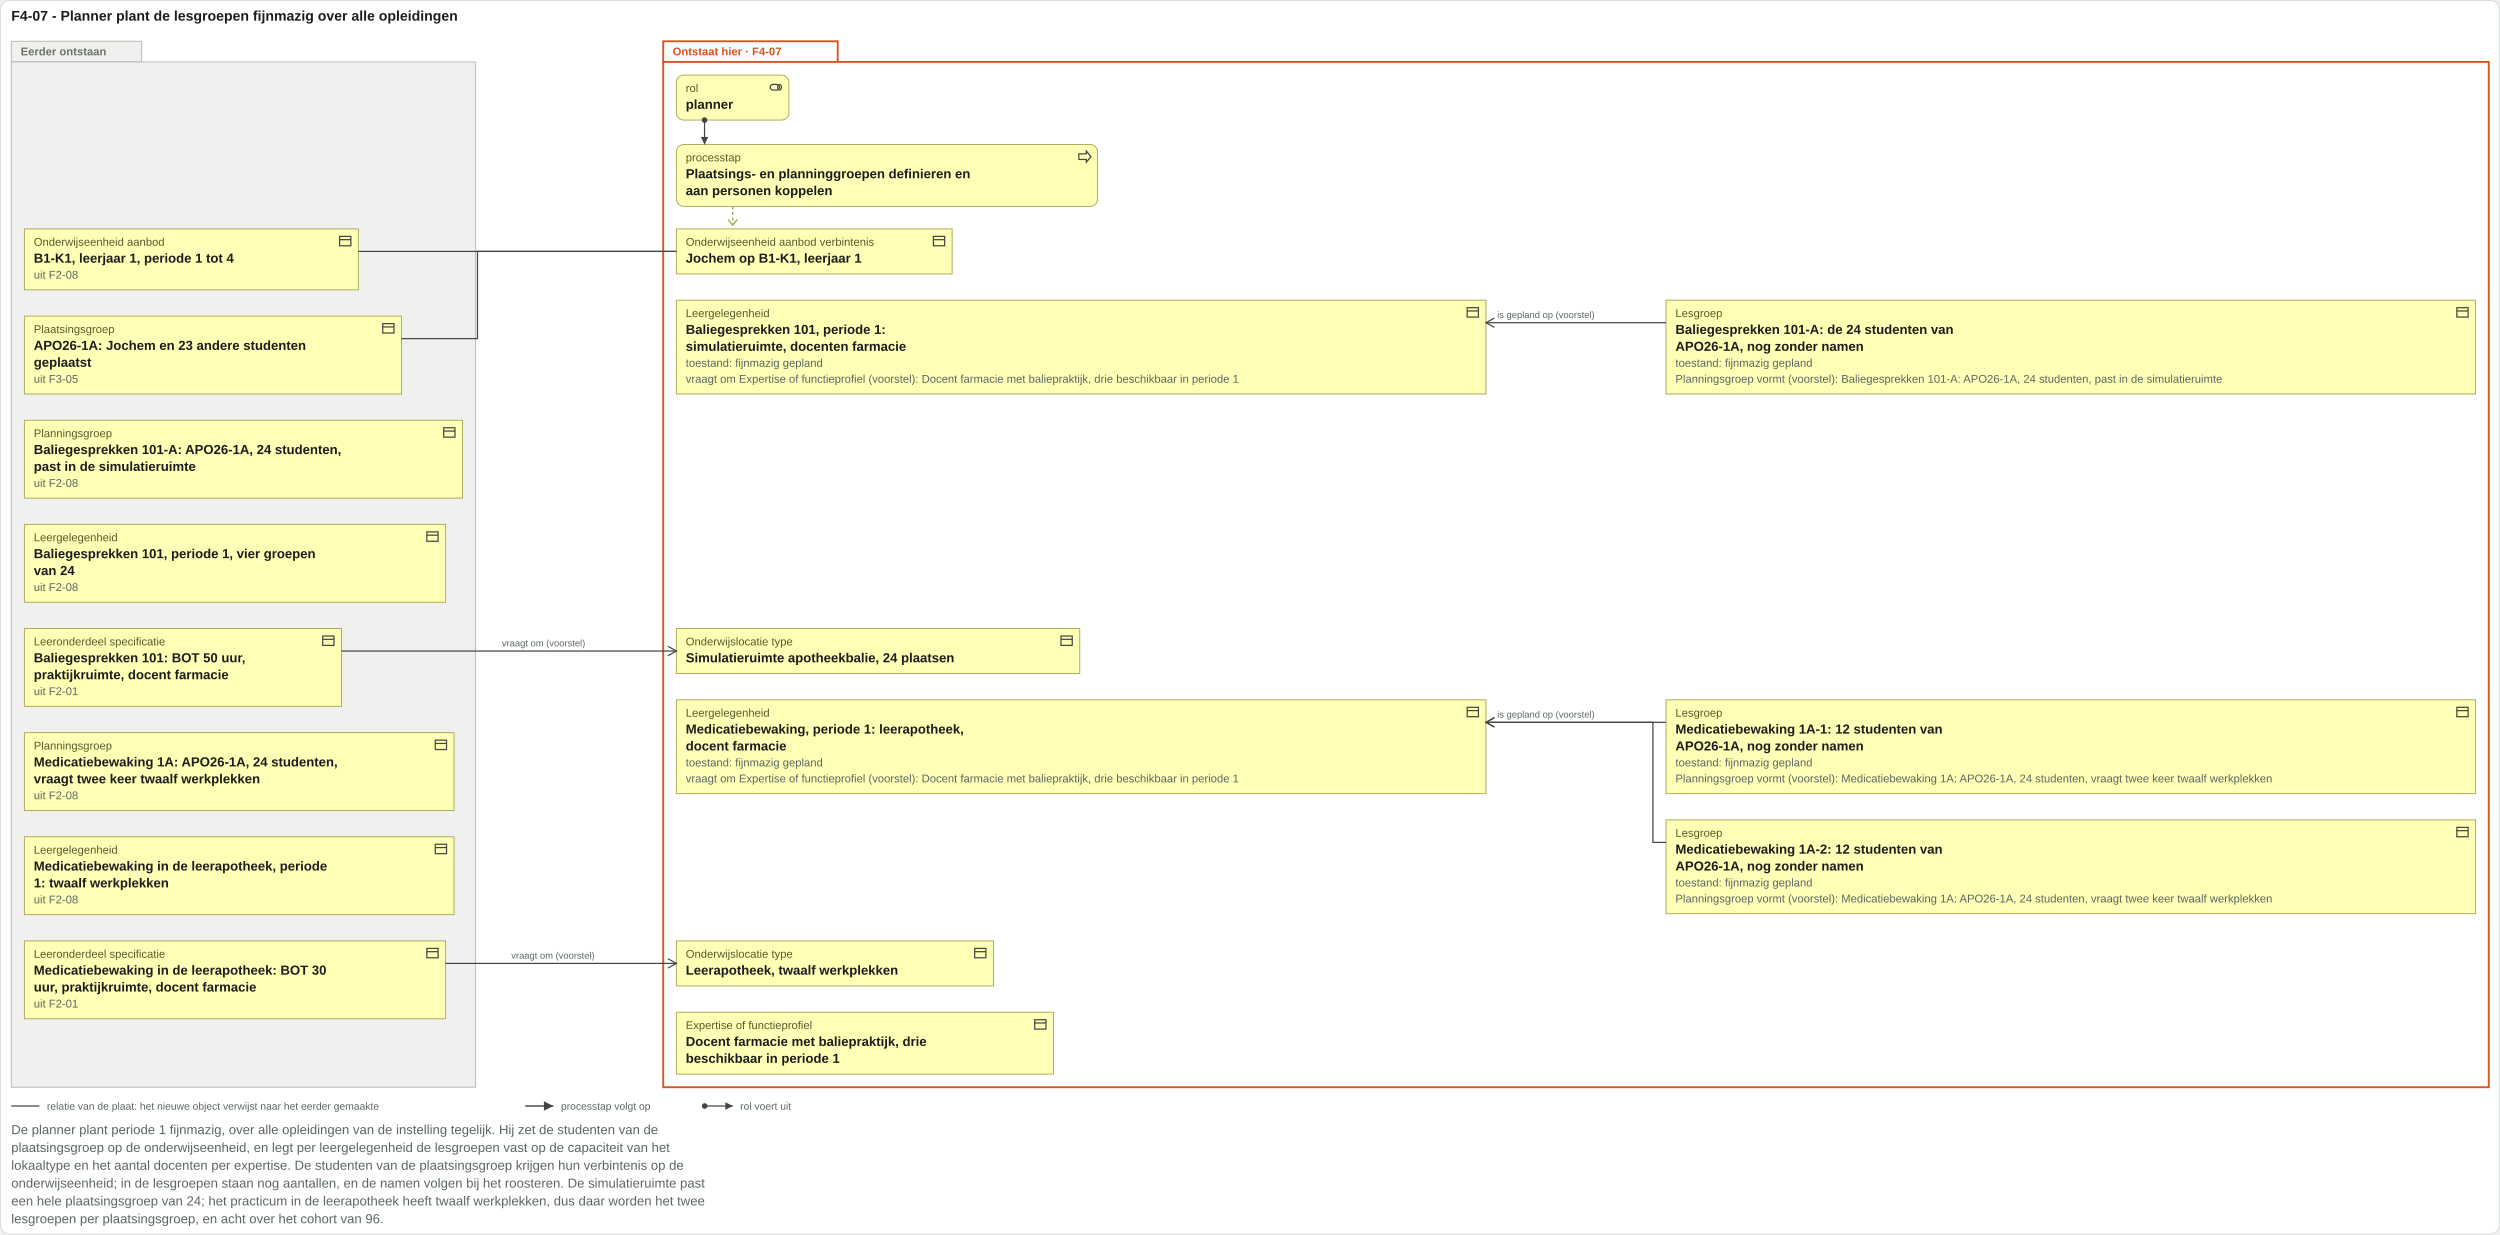
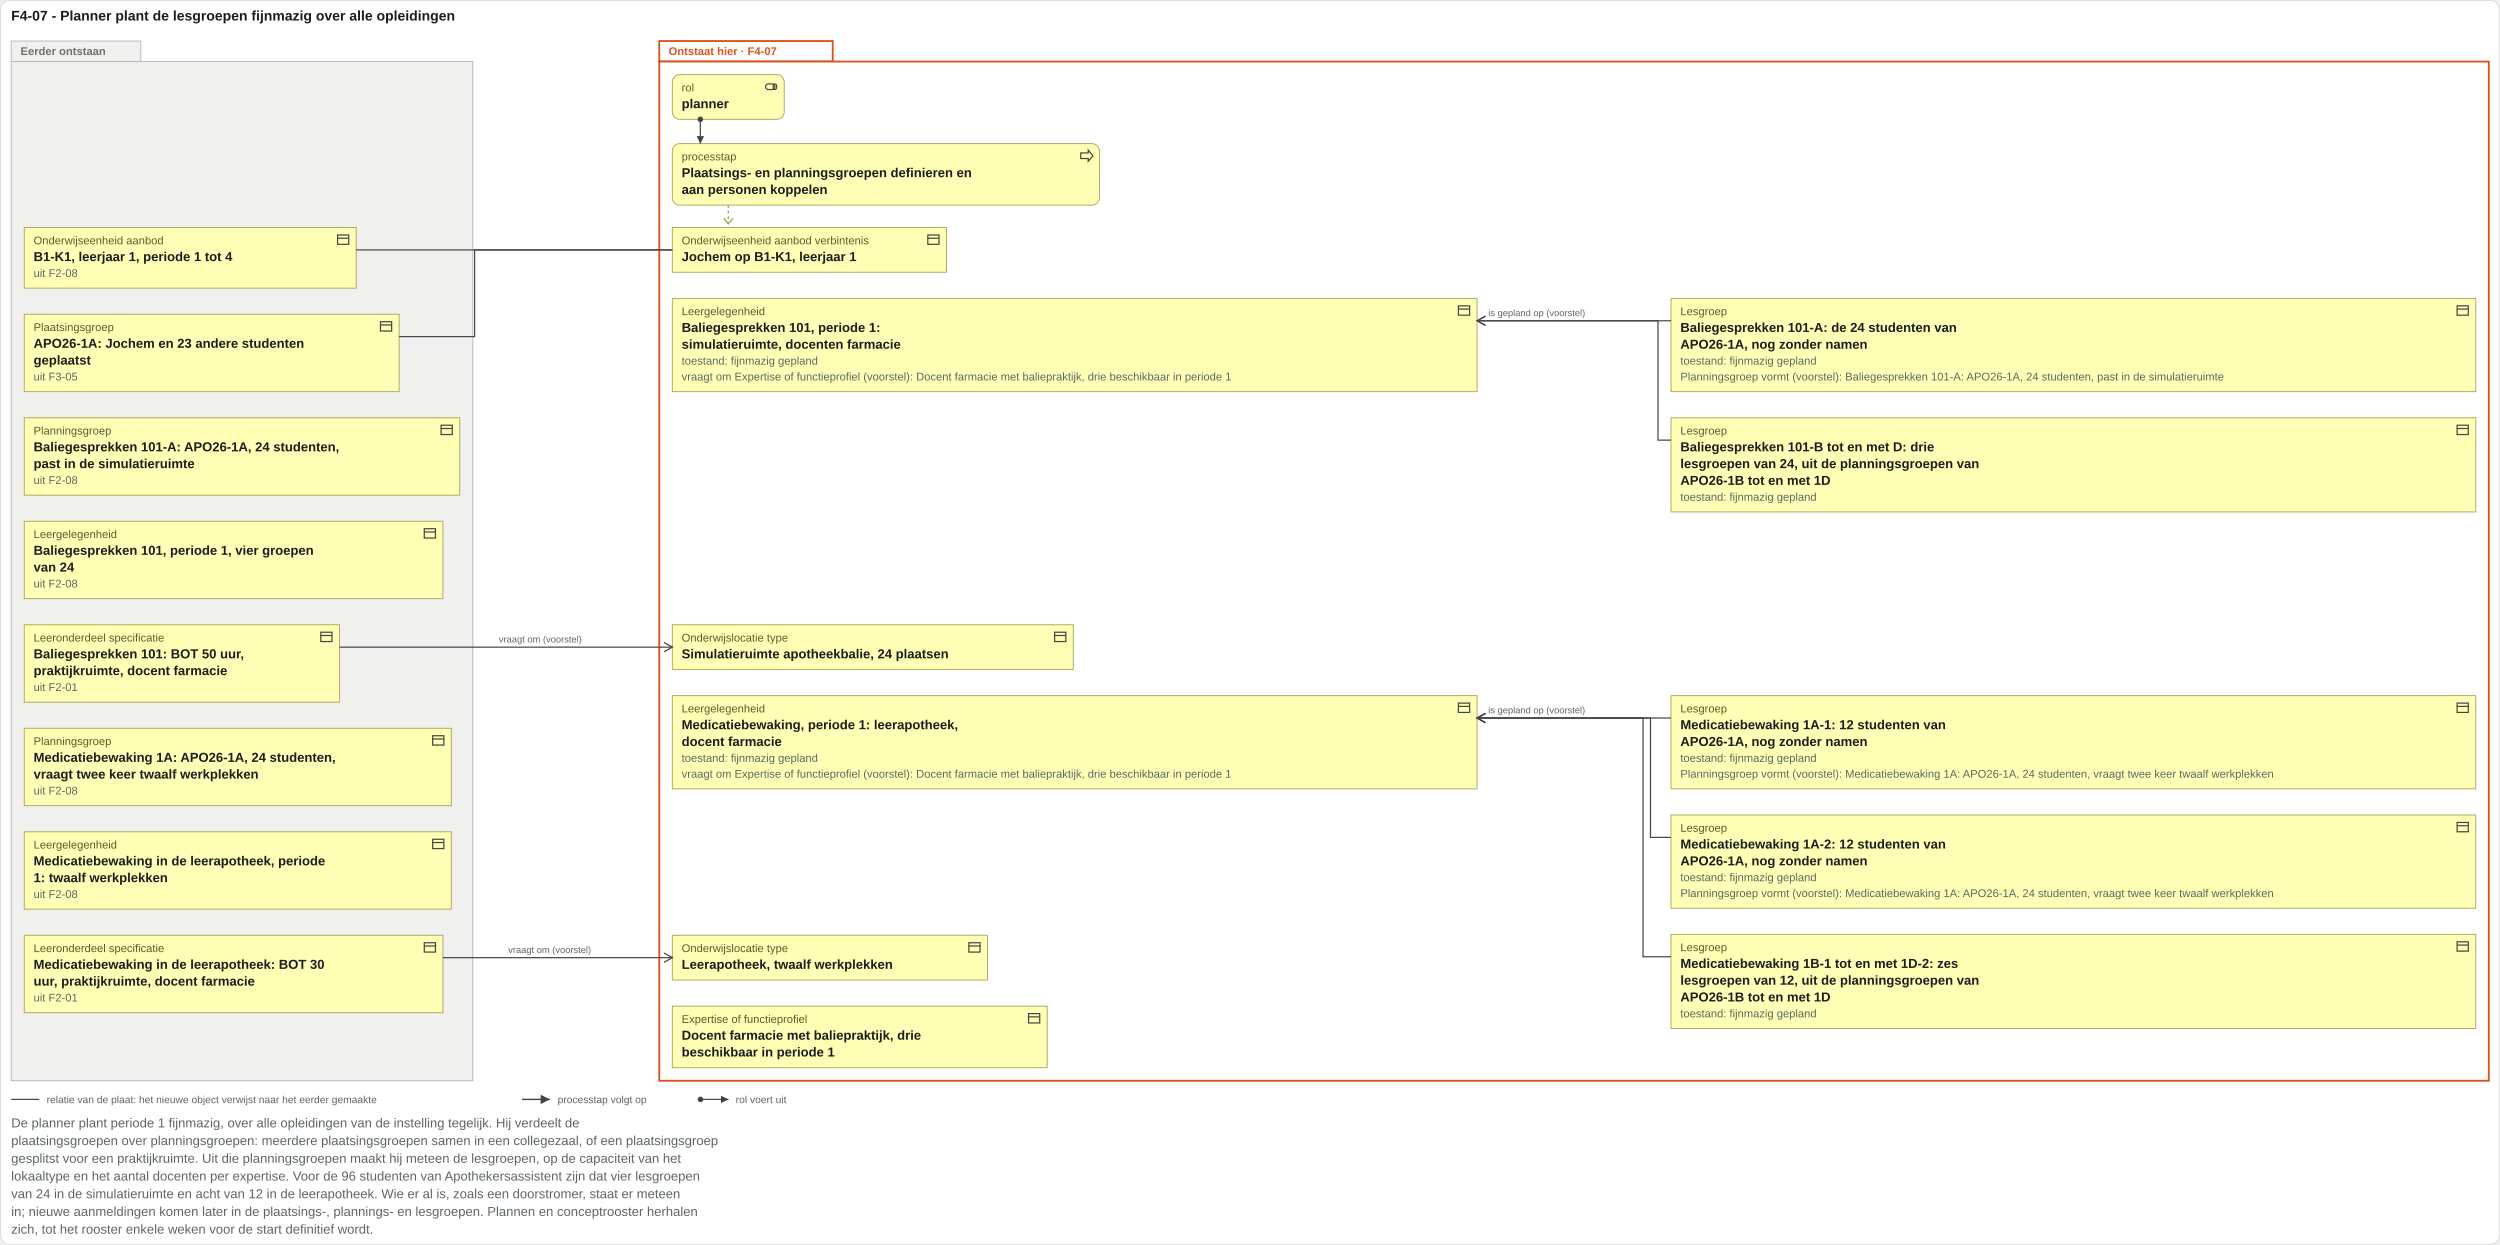
- <svg xmlns="http://www.w3.org/2000/svg" viewBox="0 0 2665 1316" width="2665" height="1316">
-   <rect x="0.5" y="0.5" width="2664" height="1315" rx="10" fill="#ffffff" stroke="#d8ddda" />
+ <svg xmlns="http://www.w3.org/2000/svg" viewBox="0 0 2681 1335" width="2681" height="1335">
+   <rect x="0.5" y="0.5" width="2680" height="1334" rx="10" fill="#ffffff" stroke="#d8ddda" />
  <text x="12" y="22" font-family="Arial, Helvetica, sans-serif" font-size="15" font-weight="bold" fill="#1c1c1c" text-anchor="start">F4-07 - Planner plant de lesgroepen fijnmazig over alle opleidingen</text>
  <rect x="12" y="44" width="139" height="22" fill="#f0f1ef" stroke="#b4b9b3" />
  <rect class="vlak-eerder" x="12" y="66" width="495" height="1093" fill="#f0f1ef" stroke="#b4b9b3" />
  <text x="22" y="59" font-family="Arial, Helvetica, sans-serif" font-size="12" font-weight="bold" fill="#6b726c" text-anchor="start">Eerder ontstaan</text>
  <rect x="707" y="44" width="186" height="22" fill="#ffffff" stroke="#d9531e" stroke-width="2" />
-   <rect class="vlak-hier" x="707" y="66" width="1946" height="1093" fill="#ffffff" stroke="#d9531e" stroke-width="2" />
+   <rect class="vlak-hier" x="707" y="66" width="1962" height="1093" fill="#ffffff" stroke="#d9531e" stroke-width="2" />
  <text x="717" y="59" font-family="Arial, Helvetica, sans-serif" font-size="12" font-weight="bold" fill="#d9531e" text-anchor="start">Ontstaat hier · F4-07</text>
  <rect x="721" y="80" width="120" height="48" rx="8" fill="#ffffb5" stroke="#a8a85a" />
  <g transform="translate(819,85)" fill="none" stroke="#444" stroke-width="1.3">
    <rect x="2" y="5" width="10" height="6" rx="3" />
    <ellipse cx="12" cy="8" rx="2" ry="3" />
  </g>
  <text x="731" y="98" font-family="Arial, Helvetica, sans-serif" font-size="12" fill="#5a5a2a" text-anchor="start">rol</text>
  <text x="731" y="116" font-family="Arial, Helvetica, sans-serif" font-size="14" font-weight="bold" fill="#1c1c1c" text-anchor="start">planner</text>
-   <rect x="721" y="154" width="449" height="66" rx="8" fill="#ffffb5" stroke="#a8a85a" />
-   <g transform="translate(1148,159)" fill="none" stroke="#444" stroke-width="1.3">
+   <rect x="721" y="154" width="458" height="66" rx="8" fill="#ffffb5" stroke="#a8a85a" />
+   <g transform="translate(1157,159)" fill="none" stroke="#444" stroke-width="1.3">
    <path d="M2 5h8V2l5 6-5 6v-3H2z" />
  </g>
  <text x="731" y="172" font-family="Arial, Helvetica, sans-serif" font-size="12" fill="#5a5a2a" text-anchor="start">processtap</text>
-   <text x="731" y="190" font-family="Arial, Helvetica, sans-serif" font-size="14" font-weight="bold" fill="#1c1c1c" text-anchor="start">Plaatsings- en planninggroepen definieren en</text>
+   <text x="731" y="190" font-family="Arial, Helvetica, sans-serif" font-size="14" font-weight="bold" fill="#1c1c1c" text-anchor="start">Plaatsings- en planningsgroepen definieren en</text>
  <text x="731" y="208" font-family="Arial, Helvetica, sans-serif" font-size="14" font-weight="bold" fill="#1c1c1c" text-anchor="start">aan personen koppelen</text>
  <path class="toewijzing" d="M751.04 128V154" stroke="#444" stroke-width="1.3" fill="none" />
  <circle cx="751.04" cy="128" r="3" fill="#444" />
  <path d="M751.04 154l-4 -8h8z" fill="#444" />
  <path d="M781.04 220 V240" stroke="#a8a85a" stroke-width="1.5" stroke-dasharray="3 3" />
  <path d="M776.04 234 l5 6 5 -6" fill="none" stroke="#a8a85a" stroke-width="1.5" />
  <rect x="26" y="244" width="356" height="65" rx="0" fill="#ffffb5" stroke="#a8a85a" />
  <g transform="translate(360,249)" fill="none" stroke="#444" stroke-width="1.3">
    <rect x="2" y="3" width="12" height="10" />
    <path d="M2 6.5h12" />
  </g>
  <text x="36" y="262" font-family="Arial, Helvetica, sans-serif" font-size="12" fill="#5a5a2a" text-anchor="start">Onderwijseenheid aanbod</text>
  <text x="36" y="280" font-family="Arial, Helvetica, sans-serif" font-size="14" font-weight="bold" fill="#1c1c1c" text-anchor="start">B1-K1, leerjaar 1, periode 1 tot 4</text>
  <text x="36" y="297" font-family="Arial, Helvetica, sans-serif" font-size="12" fill="#5b6663" text-anchor="start">uit F2-08</text>
  <rect x="26" y="337" width="402" height="83" rx="0" fill="#ffffb5" stroke="#a8a85a" />
  <g transform="translate(406,342)" fill="none" stroke="#444" stroke-width="1.3">
    <rect x="2" y="3" width="12" height="10" />
    <path d="M2 6.5h12" />
  </g>
  <text x="36" y="355" font-family="Arial, Helvetica, sans-serif" font-size="12" fill="#5a5a2a" text-anchor="start">Plaatsingsgroep</text>
  <text x="36" y="373" font-family="Arial, Helvetica, sans-serif" font-size="14" font-weight="bold" fill="#1c1c1c" text-anchor="start">APO26-1A: Jochem en 23 andere studenten</text>
  <text x="36" y="391" font-family="Arial, Helvetica, sans-serif" font-size="14" font-weight="bold" fill="#1c1c1c" text-anchor="start">geplaatst</text>
  <text x="36" y="408" font-family="Arial, Helvetica, sans-serif" font-size="12" fill="#5b6663" text-anchor="start">uit F3-05</text>
  <rect x="26" y="448" width="467" height="83" rx="0" fill="#ffffb5" stroke="#a8a85a" />
  <g transform="translate(471,453)" fill="none" stroke="#444" stroke-width="1.3">
    <rect x="2" y="3" width="12" height="10" />
    <path d="M2 6.5h12" />
  </g>
  <text x="36" y="466" font-family="Arial, Helvetica, sans-serif" font-size="12" fill="#5a5a2a" text-anchor="start">Planningsgroep</text>
  <text x="36" y="484" font-family="Arial, Helvetica, sans-serif" font-size="14" font-weight="bold" fill="#1c1c1c" text-anchor="start">Baliegesprekken 101-A: APO26-1A, 24 studenten,</text>
  <text x="36" y="502" font-family="Arial, Helvetica, sans-serif" font-size="14" font-weight="bold" fill="#1c1c1c" text-anchor="start">past in de simulatieruimte</text>
  <text x="36" y="519" font-family="Arial, Helvetica, sans-serif" font-size="12" fill="#5b6663" text-anchor="start">uit F2-08</text>
  <rect x="26" y="559" width="449" height="83" rx="0" fill="#ffffb5" stroke="#a8a85a" />
  <g transform="translate(453,564)" fill="none" stroke="#444" stroke-width="1.3">
    <rect x="2" y="3" width="12" height="10" />
    <path d="M2 6.5h12" />
  </g>
  <text x="36" y="577" font-family="Arial, Helvetica, sans-serif" font-size="12" fill="#5a5a2a" text-anchor="start">Leergelegenheid</text>
  <text x="36" y="595" font-family="Arial, Helvetica, sans-serif" font-size="14" font-weight="bold" fill="#1c1c1c" text-anchor="start">Baliegesprekken 101, periode 1, vier groepen</text>
  <text x="36" y="613" font-family="Arial, Helvetica, sans-serif" font-size="14" font-weight="bold" fill="#1c1c1c" text-anchor="start">van 24</text>
  <text x="36" y="630" font-family="Arial, Helvetica, sans-serif" font-size="12" fill="#5b6663" text-anchor="start">uit F2-08</text>
  <rect x="26" y="670" width="338" height="83" rx="0" fill="#ffffb5" stroke="#a8a85a" />
  <g transform="translate(342,675)" fill="none" stroke="#444" stroke-width="1.3">
    <rect x="2" y="3" width="12" height="10" />
    <path d="M2 6.5h12" />
  </g>
  <text x="36" y="688" font-family="Arial, Helvetica, sans-serif" font-size="12" fill="#5a5a2a" text-anchor="start">Leeronderdeel specificatie</text>
  <text x="36" y="706" font-family="Arial, Helvetica, sans-serif" font-size="14" font-weight="bold" fill="#1c1c1c" text-anchor="start">Baliegesprekken 101: BOT 50 uur,</text>
  <text x="36" y="724" font-family="Arial, Helvetica, sans-serif" font-size="14" font-weight="bold" fill="#1c1c1c" text-anchor="start">praktijkruimte, docent farmacie</text>
  <text x="36" y="741" font-family="Arial, Helvetica, sans-serif" font-size="12" fill="#5b6663" text-anchor="start">uit F2-01</text>
  <rect x="26" y="781" width="458" height="83" rx="0" fill="#ffffb5" stroke="#a8a85a" />
  <g transform="translate(462,786)" fill="none" stroke="#444" stroke-width="1.3">
    <rect x="2" y="3" width="12" height="10" />
    <path d="M2 6.5h12" />
  </g>
  <text x="36" y="799" font-family="Arial, Helvetica, sans-serif" font-size="12" fill="#5a5a2a" text-anchor="start">Planningsgroep</text>
  <text x="36" y="817" font-family="Arial, Helvetica, sans-serif" font-size="14" font-weight="bold" fill="#1c1c1c" text-anchor="start">Medicatiebewaking 1A: APO26-1A, 24 studenten,</text>
  <text x="36" y="835" font-family="Arial, Helvetica, sans-serif" font-size="14" font-weight="bold" fill="#1c1c1c" text-anchor="start">vraagt twee keer twaalf werkplekken</text>
  <text x="36" y="852" font-family="Arial, Helvetica, sans-serif" font-size="12" fill="#5b6663" text-anchor="start">uit F2-08</text>
  <rect x="26" y="892" width="458" height="83" rx="0" fill="#ffffb5" stroke="#a8a85a" />
  <g transform="translate(462,897)" fill="none" stroke="#444" stroke-width="1.3">
    <rect x="2" y="3" width="12" height="10" />
    <path d="M2 6.5h12" />
  </g>
  <text x="36" y="910" font-family="Arial, Helvetica, sans-serif" font-size="12" fill="#5a5a2a" text-anchor="start">Leergelegenheid</text>
  <text x="36" y="928" font-family="Arial, Helvetica, sans-serif" font-size="14" font-weight="bold" fill="#1c1c1c" text-anchor="start">Medicatiebewaking in de leerapotheek, periode</text>
  <text x="36" y="946" font-family="Arial, Helvetica, sans-serif" font-size="14" font-weight="bold" fill="#1c1c1c" text-anchor="start">1: twaalf werkplekken</text>
  <text x="36" y="963" font-family="Arial, Helvetica, sans-serif" font-size="12" fill="#5b6663" text-anchor="start">uit F2-08</text>
  <rect x="26" y="1003" width="449" height="83" rx="0" fill="#ffffb5" stroke="#a8a85a" />
  <g transform="translate(453,1008)" fill="none" stroke="#444" stroke-width="1.3">
    <rect x="2" y="3" width="12" height="10" />
    <path d="M2 6.5h12" />
  </g>
  <text x="36" y="1021" font-family="Arial, Helvetica, sans-serif" font-size="12" fill="#5a5a2a" text-anchor="start">Leeronderdeel specificatie</text>
  <text x="36" y="1039" font-family="Arial, Helvetica, sans-serif" font-size="14" font-weight="bold" fill="#1c1c1c" text-anchor="start">Medicatiebewaking in de leerapotheek: BOT 30</text>
  <text x="36" y="1057" font-family="Arial, Helvetica, sans-serif" font-size="14" font-weight="bold" fill="#1c1c1c" text-anchor="start">uur, praktijkruimte, docent farmacie</text>
  <text x="36" y="1074" font-family="Arial, Helvetica, sans-serif" font-size="12" fill="#5b6663" text-anchor="start">uit F2-01</text>
  <rect x="721" y="244" width="294" height="48" rx="0" fill="#ffffb5" stroke="#a8a85a" />
  <g transform="translate(993,249)" fill="none" stroke="#444" stroke-width="1.3">
    <rect x="2" y="3" width="12" height="10" />
    <path d="M2 6.5h12" />
  </g>
  <text x="731" y="262" font-family="Arial, Helvetica, sans-serif" font-size="12" fill="#5a5a2a" text-anchor="start">Onderwijseenheid aanbod verbintenis</text>
  <text x="731" y="280" font-family="Arial, Helvetica, sans-serif" font-size="14" font-weight="bold" fill="#1c1c1c" text-anchor="start">Jochem op B1-K1, leerjaar 1</text>
  <rect x="721" y="320" width="863" height="100" rx="0" fill="#ffffb5" stroke="#a8a85a" />
  <g transform="translate(1562,325)" fill="none" stroke="#444" stroke-width="1.3">
    <rect x="2" y="3" width="12" height="10" />
    <path d="M2 6.5h12" />
  </g>
  <text x="731" y="338" font-family="Arial, Helvetica, sans-serif" font-size="12" fill="#5a5a2a" text-anchor="start">Leergelegenheid</text>
  <text x="731" y="356" font-family="Arial, Helvetica, sans-serif" font-size="14" font-weight="bold" fill="#1c1c1c" text-anchor="start">Baliegesprekken 101, periode 1:</text>
  <text x="731" y="374" font-family="Arial, Helvetica, sans-serif" font-size="14" font-weight="bold" fill="#1c1c1c" text-anchor="start">simulatieruimte, docenten farmacie</text>
  <text x="731" y="391" font-family="Arial, Helvetica, sans-serif" font-size="12" fill="#5b6663" text-anchor="start">toestand: fijnmazig gepland</text>
  <text x="731" y="408" font-family="Arial, Helvetica, sans-serif" font-size="12" fill="#5b6663" text-anchor="start">vraagt om Expertise of functieprofiel (voorstel): Docent farmacie met baliepraktijk, drie beschikbaar in periode 1</text>
  <rect x="721" y="670" width="430" height="48" rx="0" fill="#ffffb5" stroke="#a8a85a" />
  <g transform="translate(1129,675)" fill="none" stroke="#444" stroke-width="1.3">
    <rect x="2" y="3" width="12" height="10" />
    <path d="M2 6.5h12" />
  </g>
  <text x="731" y="688" font-family="Arial, Helvetica, sans-serif" font-size="12" fill="#5a5a2a" text-anchor="start">Onderwijslocatie type</text>
  <text x="731" y="706" font-family="Arial, Helvetica, sans-serif" font-size="14" font-weight="bold" fill="#1c1c1c" text-anchor="start">Simulatieruimte apotheekbalie, 24 plaatsen</text>
  <rect x="721" y="746" width="863" height="100" rx="0" fill="#ffffb5" stroke="#a8a85a" />
  <g transform="translate(1562,751)" fill="none" stroke="#444" stroke-width="1.3">
    <rect x="2" y="3" width="12" height="10" />
    <path d="M2 6.5h12" />
  </g>
  <text x="731" y="764" font-family="Arial, Helvetica, sans-serif" font-size="12" fill="#5a5a2a" text-anchor="start">Leergelegenheid</text>
  <text x="731" y="782" font-family="Arial, Helvetica, sans-serif" font-size="14" font-weight="bold" fill="#1c1c1c" text-anchor="start">Medicatiebewaking, periode 1: leerapotheek,</text>
  <text x="731" y="800" font-family="Arial, Helvetica, sans-serif" font-size="14" font-weight="bold" fill="#1c1c1c" text-anchor="start">docent farmacie</text>
  <text x="731" y="817" font-family="Arial, Helvetica, sans-serif" font-size="12" fill="#5b6663" text-anchor="start">toestand: fijnmazig gepland</text>
  <text x="731" y="834" font-family="Arial, Helvetica, sans-serif" font-size="12" fill="#5b6663" text-anchor="start">vraagt om Expertise of functieprofiel (voorstel): Docent farmacie met baliepraktijk, drie beschikbaar in periode 1</text>
  <rect x="721" y="1003" width="338" height="48" rx="0" fill="#ffffb5" stroke="#a8a85a" />
  <g transform="translate(1037,1008)" fill="none" stroke="#444" stroke-width="1.3">
    <rect x="2" y="3" width="12" height="10" />
    <path d="M2 6.5h12" />
  </g>
  <text x="731" y="1021" font-family="Arial, Helvetica, sans-serif" font-size="12" fill="#5a5a2a" text-anchor="start">Onderwijslocatie type</text>
  <text x="731" y="1039" font-family="Arial, Helvetica, sans-serif" font-size="14" font-weight="bold" fill="#1c1c1c" text-anchor="start">Leerapotheek, twaalf werkplekken</text>
  <rect x="721" y="1079" width="402" height="66" rx="0" fill="#ffffb5" stroke="#a8a85a" />
  <g transform="translate(1101,1084)" fill="none" stroke="#444" stroke-width="1.3">
    <rect x="2" y="3" width="12" height="10" />
    <path d="M2 6.5h12" />
  </g>
  <text x="731" y="1097" font-family="Arial, Helvetica, sans-serif" font-size="12" fill="#5a5a2a" text-anchor="start">Expertise of functieprofiel</text>
  <text x="731" y="1115" font-family="Arial, Helvetica, sans-serif" font-size="14" font-weight="bold" fill="#1c1c1c" text-anchor="start">Docent farmacie met baliepraktijk, drie</text>
  <text x="731" y="1133" font-family="Arial, Helvetica, sans-serif" font-size="14" font-weight="bold" fill="#1c1c1c" text-anchor="start">beschikbaar in periode 1</text>
-   <rect x="1776" y="320" width="863" height="100" rx="0" fill="#ffffb5" stroke="#a8a85a" />
-   <g transform="translate(2617,325)" fill="none" stroke="#444" stroke-width="1.3">
-     <rect x="2" y="3" width="12" height="10" />
-     <path d="M2 6.5h12" />
-   </g>
-   <text x="1786" y="338" font-family="Arial, Helvetica, sans-serif" font-size="12" fill="#5a5a2a" text-anchor="start">Lesgroep</text>
-   <text x="1786" y="356" font-family="Arial, Helvetica, sans-serif" font-size="14" font-weight="bold" fill="#1c1c1c" text-anchor="start">Baliegesprekken 101-A: de 24 studenten van</text>
-   <text x="1786" y="374" font-family="Arial, Helvetica, sans-serif" font-size="14" font-weight="bold" fill="#1c1c1c" text-anchor="start">APO26-1A, nog zonder namen</text>
-   <text x="1786" y="391" font-family="Arial, Helvetica, sans-serif" font-size="12" fill="#5b6663" text-anchor="start">toestand: fijnmazig gepland</text>
-   <text x="1786" y="408" font-family="Arial, Helvetica, sans-serif" font-size="12" fill="#5b6663" text-anchor="start">Planningsgroep vormt (voorstel): Baliegesprekken 101-A: APO26-1A, 24 studenten, past in de simulatieruimte</text>
-   <rect x="1776" y="746" width="863" height="100" rx="0" fill="#ffffb5" stroke="#a8a85a" />
-   <g transform="translate(2617,751)" fill="none" stroke="#444" stroke-width="1.3">
-     <rect x="2" y="3" width="12" height="10" />
-     <path d="M2 6.5h12" />
-   </g>
-   <text x="1786" y="764" font-family="Arial, Helvetica, sans-serif" font-size="12" fill="#5a5a2a" text-anchor="start">Lesgroep</text>
-   <text x="1786" y="782" font-family="Arial, Helvetica, sans-serif" font-size="14" font-weight="bold" fill="#1c1c1c" text-anchor="start">Medicatiebewaking 1A-1: 12 studenten van</text>
-   <text x="1786" y="800" font-family="Arial, Helvetica, sans-serif" font-size="14" font-weight="bold" fill="#1c1c1c" text-anchor="start">APO26-1A, nog zonder namen</text>
-   <text x="1786" y="817" font-family="Arial, Helvetica, sans-serif" font-size="12" fill="#5b6663" text-anchor="start">toestand: fijnmazig gepland</text>
-   <text x="1786" y="834" font-family="Arial, Helvetica, sans-serif" font-size="12" fill="#5b6663" text-anchor="start">Planningsgroep vormt (voorstel): Medicatiebewaking 1A: APO26-1A, 24 studenten, vraagt twee keer twaalf werkplekken</text>
-   <rect x="1776" y="874" width="863" height="100" rx="0" fill="#ffffb5" stroke="#a8a85a" />
-   <g transform="translate(2617,879)" fill="none" stroke="#444" stroke-width="1.3">
-     <rect x="2" y="3" width="12" height="10" />
-     <path d="M2 6.5h12" />
-   </g>
-   <text x="1786" y="892" font-family="Arial, Helvetica, sans-serif" font-size="12" fill="#5a5a2a" text-anchor="start">Lesgroep</text>
-   <text x="1786" y="910" font-family="Arial, Helvetica, sans-serif" font-size="14" font-weight="bold" fill="#1c1c1c" text-anchor="start">Medicatiebewaking 1A-2: 12 studenten van</text>
-   <text x="1786" y="928" font-family="Arial, Helvetica, sans-serif" font-size="14" font-weight="bold" fill="#1c1c1c" text-anchor="start">APO26-1A, nog zonder namen</text>
-   <text x="1786" y="945" font-family="Arial, Helvetica, sans-serif" font-size="12" fill="#5b6663" text-anchor="start">toestand: fijnmazig gepland</text>
-   <text x="1786" y="962" font-family="Arial, Helvetica, sans-serif" font-size="12" fill="#5b6663" text-anchor="start">Planningsgroep vormt (voorstel): Medicatiebewaking 1A: APO26-1A, 24 studenten, vraagt twee keer twaalf werkplekken</text>
-   <path class="naastlijn" d="M1584 344H1776" stroke="#444" stroke-width="1.3" fill="none" />
+   <rect x="1792" y="320" width="863" height="100" rx="0" fill="#ffffb5" stroke="#a8a85a" />
+   <g transform="translate(2633,325)" fill="none" stroke="#444" stroke-width="1.3">
+     <rect x="2" y="3" width="12" height="10" />
+     <path d="M2 6.5h12" />
+   </g>
+   <text x="1802" y="338" font-family="Arial, Helvetica, sans-serif" font-size="12" fill="#5a5a2a" text-anchor="start">Lesgroep</text>
+   <text x="1802" y="356" font-family="Arial, Helvetica, sans-serif" font-size="14" font-weight="bold" fill="#1c1c1c" text-anchor="start">Baliegesprekken 101-A: de 24 studenten van</text>
+   <text x="1802" y="374" font-family="Arial, Helvetica, sans-serif" font-size="14" font-weight="bold" fill="#1c1c1c" text-anchor="start">APO26-1A, nog zonder namen</text>
+   <text x="1802" y="391" font-family="Arial, Helvetica, sans-serif" font-size="12" fill="#5b6663" text-anchor="start">toestand: fijnmazig gepland</text>
+   <text x="1802" y="408" font-family="Arial, Helvetica, sans-serif" font-size="12" fill="#5b6663" text-anchor="start">Planningsgroep vormt (voorstel): Baliegesprekken 101-A: APO26-1A, 24 studenten, past in de simulatieruimte</text>
+   <rect x="1792" y="448" width="863" height="101" rx="0" fill="#ffffb5" stroke="#a8a85a" />
+   <g transform="translate(2633,453)" fill="none" stroke="#444" stroke-width="1.3">
+     <rect x="2" y="3" width="12" height="10" />
+     <path d="M2 6.5h12" />
+   </g>
+   <text x="1802" y="466" font-family="Arial, Helvetica, sans-serif" font-size="12" fill="#5a5a2a" text-anchor="start">Lesgroep</text>
+   <text x="1802" y="484" font-family="Arial, Helvetica, sans-serif" font-size="14" font-weight="bold" fill="#1c1c1c" text-anchor="start">Baliegesprekken 101-B tot en met D: drie</text>
+   <text x="1802" y="502" font-family="Arial, Helvetica, sans-serif" font-size="14" font-weight="bold" fill="#1c1c1c" text-anchor="start">lesgroepen van 24, uit de planningsgroepen van</text>
+   <text x="1802" y="520" font-family="Arial, Helvetica, sans-serif" font-size="14" font-weight="bold" fill="#1c1c1c" text-anchor="start">APO26-1B tot en met 1D</text>
+   <text x="1802" y="537" font-family="Arial, Helvetica, sans-serif" font-size="12" fill="#5b6663" text-anchor="start">toestand: fijnmazig gepland</text>
+   <rect x="1792" y="746" width="863" height="100" rx="0" fill="#ffffb5" stroke="#a8a85a" />
+   <g transform="translate(2633,751)" fill="none" stroke="#444" stroke-width="1.3">
+     <rect x="2" y="3" width="12" height="10" />
+     <path d="M2 6.5h12" />
+   </g>
+   <text x="1802" y="764" font-family="Arial, Helvetica, sans-serif" font-size="12" fill="#5a5a2a" text-anchor="start">Lesgroep</text>
+   <text x="1802" y="782" font-family="Arial, Helvetica, sans-serif" font-size="14" font-weight="bold" fill="#1c1c1c" text-anchor="start">Medicatiebewaking 1A-1: 12 studenten van</text>
+   <text x="1802" y="800" font-family="Arial, Helvetica, sans-serif" font-size="14" font-weight="bold" fill="#1c1c1c" text-anchor="start">APO26-1A, nog zonder namen</text>
+   <text x="1802" y="817" font-family="Arial, Helvetica, sans-serif" font-size="12" fill="#5b6663" text-anchor="start">toestand: fijnmazig gepland</text>
+   <text x="1802" y="834" font-family="Arial, Helvetica, sans-serif" font-size="12" fill="#5b6663" text-anchor="start">Planningsgroep vormt (voorstel): Medicatiebewaking 1A: APO26-1A, 24 studenten, vraagt twee keer twaalf werkplekken</text>
+   <rect x="1792" y="874" width="863" height="100" rx="0" fill="#ffffb5" stroke="#a8a85a" />
+   <g transform="translate(2633,879)" fill="none" stroke="#444" stroke-width="1.3">
+     <rect x="2" y="3" width="12" height="10" />
+     <path d="M2 6.5h12" />
+   </g>
+   <text x="1802" y="892" font-family="Arial, Helvetica, sans-serif" font-size="12" fill="#5a5a2a" text-anchor="start">Lesgroep</text>
+   <text x="1802" y="910" font-family="Arial, Helvetica, sans-serif" font-size="14" font-weight="bold" fill="#1c1c1c" text-anchor="start">Medicatiebewaking 1A-2: 12 studenten van</text>
+   <text x="1802" y="928" font-family="Arial, Helvetica, sans-serif" font-size="14" font-weight="bold" fill="#1c1c1c" text-anchor="start">APO26-1A, nog zonder namen</text>
+   <text x="1802" y="945" font-family="Arial, Helvetica, sans-serif" font-size="12" fill="#5b6663" text-anchor="start">toestand: fijnmazig gepland</text>
+   <text x="1802" y="962" font-family="Arial, Helvetica, sans-serif" font-size="12" fill="#5b6663" text-anchor="start">Planningsgroep vormt (voorstel): Medicatiebewaking 1A: APO26-1A, 24 studenten, vraagt twee keer twaalf werkplekken</text>
+   <rect x="1792" y="1002" width="863" height="101" rx="0" fill="#ffffb5" stroke="#a8a85a" />
+   <g transform="translate(2633,1007)" fill="none" stroke="#444" stroke-width="1.3">
+     <rect x="2" y="3" width="12" height="10" />
+     <path d="M2 6.5h12" />
+   </g>
+   <text x="1802" y="1020" font-family="Arial, Helvetica, sans-serif" font-size="12" fill="#5a5a2a" text-anchor="start">Lesgroep</text>
+   <text x="1802" y="1038" font-family="Arial, Helvetica, sans-serif" font-size="14" font-weight="bold" fill="#1c1c1c" text-anchor="start">Medicatiebewaking 1B-1 tot en met 1D-2: zes</text>
+   <text x="1802" y="1056" font-family="Arial, Helvetica, sans-serif" font-size="14" font-weight="bold" fill="#1c1c1c" text-anchor="start">lesgroepen van 12, uit de planningsgroepen van</text>
+   <text x="1802" y="1074" font-family="Arial, Helvetica, sans-serif" font-size="14" font-weight="bold" fill="#1c1c1c" text-anchor="start">APO26-1B tot en met 1D</text>
+   <text x="1802" y="1091" font-family="Arial, Helvetica, sans-serif" font-size="12" fill="#5b6663" text-anchor="start">toestand: fijnmazig gepland</text>
+   <path class="naastlijn" d="M1584 344H1792" stroke="#444" stroke-width="1.3" fill="none" />
  <path d="M1593 339L1584 344L1593 349" fill="none" stroke="#444" stroke-width="1.3" />
  <text x="1596" y="339" font-family="Arial, Helvetica, sans-serif" font-size="10" fill="#5b6663" text-anchor="start">is gepland op (voorstel)</text>
-   <path class="naastlijn" d="M1584 770H1776" stroke="#444" stroke-width="1.3" fill="none" />
+   <path class="naastlijn" d="M1584 344H1778V472H1792" stroke="#444" stroke-width="1.3" fill="none" />
+   <path d="M1593 339L1584 344L1593 349" fill="none" stroke="#444" stroke-width="1.3" />
+   <path class="naastlijn" d="M1584 770H1792" stroke="#444" stroke-width="1.3" fill="none" />
  <path d="M1593 765L1584 770L1593 775" fill="none" stroke="#444" stroke-width="1.3" />
  <text x="1596" y="765" font-family="Arial, Helvetica, sans-serif" font-size="10" fill="#5b6663" text-anchor="start">is gepland op (voorstel)</text>
-   <path class="naastlijn" d="M1584 770H1762V898H1776" stroke="#444" stroke-width="1.3" fill="none" />
+   <path class="naastlijn" d="M1584 770H1770V898H1792" stroke="#444" stroke-width="1.3" fill="none" />
+   <path d="M1593 765L1584 770L1593 775" fill="none" stroke="#444" stroke-width="1.3" />
+   <path class="naastlijn" d="M1584 770H1762V1026H1792" stroke="#444" stroke-width="1.3" fill="none" />
  <path d="M1593 765L1584 770L1593 775" fill="none" stroke="#444" stroke-width="1.3" />
  <path class="herkomstlijn" d="M428 361H509V268H721" stroke="#444" stroke-width="1.3" fill="none" />
  <path class="herkomstlijn" d="M382 268H519V268H721" stroke="#444" stroke-width="1.3" fill="none" />
  <path class="herkomstlijn" d="M364 694H529V694H721" stroke="#444" stroke-width="1.3" fill="none" />
  <path d="M712 689L721 694L712 699" fill="none" stroke="#444" stroke-width="1.3" />
  <text x="535" y="689" font-family="Arial, Helvetica, sans-serif" font-size="10" fill="#5b6663" text-anchor="start">vraagt om (voorstel)</text>
  <path class="herkomstlijn" d="M475 1027H539V1027H721" stroke="#444" stroke-width="1.3" fill="none" />
  <path d="M712 1022L721 1027L712 1032" fill="none" stroke="#444" stroke-width="1.3" />
  <text x="545" y="1022" font-family="Arial, Helvetica, sans-serif" font-size="10" fill="#5b6663" text-anchor="start">vraagt om (voorstel)</text>
  <path d="M12 1179H42" stroke="#444" stroke-width="1.3" />
  <text x="50" y="1183" font-family="Arial, Helvetica, sans-serif" font-size="11" fill="#5b6663" text-anchor="start">relatie van de plaat: het nieuwe object verwijst naar het eerder gemaakte</text>
  <path d="M559.8 1179H589.8" stroke="#444" stroke-width="1.5" />
  <path d="M589.8 1179l-10 -5v10z" fill="#444" />
  <text x="598" y="1183" font-family="Arial, Helvetica, sans-serif" font-size="11" fill="#5b6663" text-anchor="start">processtap volgt op</text>
  <circle cx="751.2" cy="1179" r="3" fill="#444" />
  <path d="M751.2 1179H781.2" stroke="#444" stroke-width="1.3" />
  <path d="M781.2 1179l-8 -4v8z" fill="#444" />
  <text x="789" y="1183" font-family="Arial, Helvetica, sans-serif" font-size="11" fill="#5b6663" text-anchor="start">rol voert uit</text>
-   <text x="12" y="1209" font-family="Arial, Helvetica, sans-serif" font-size="14" fill="#5b6663" text-anchor="start">De planner plant periode 1 fijnmazig, over alle opleidingen van de instelling tegelijk. Hij zet de studenten van de</text>
-   <text x="12" y="1228" font-family="Arial, Helvetica, sans-serif" font-size="14" fill="#5b6663" text-anchor="start">plaatsingsgroep op de onderwijseenheid, en legt per leergelegenheid de lesgroepen vast op de capaciteit van het</text>
-   <text x="12" y="1247" font-family="Arial, Helvetica, sans-serif" font-size="14" fill="#5b6663" text-anchor="start">lokaaltype en het aantal docenten per expertise. De studenten van de plaatsingsgroep krijgen hun verbintenis op de</text>
-   <text x="12" y="1266" font-family="Arial, Helvetica, sans-serif" font-size="14" fill="#5b6663" text-anchor="start">onderwijseenheid; in de lesgroepen staan nog aantallen, en de namen volgen bij het roosteren. De simulatieruimte past</text>
-   <text x="12" y="1285" font-family="Arial, Helvetica, sans-serif" font-size="14" fill="#5b6663" text-anchor="start">een hele plaatsingsgroep van 24; het practicum in de leerapotheek heeft twaalf werkplekken, dus daar worden het twee</text>
-   <text x="12" y="1304" font-family="Arial, Helvetica, sans-serif" font-size="14" fill="#5b6663" text-anchor="start">lesgroepen per plaatsingsgroep, en acht over het cohort van 96.</text>
+   <text x="12" y="1209" font-family="Arial, Helvetica, sans-serif" font-size="14" fill="#5b6663" text-anchor="start">De planner plant periode 1 fijnmazig, over alle opleidingen van de instelling tegelijk. Hij verdeelt de</text>
+   <text x="12" y="1228" font-family="Arial, Helvetica, sans-serif" font-size="14" fill="#5b6663" text-anchor="start">plaatsingsgroepen over planningsgroepen: meerdere plaatsingsgroepen samen in een collegezaal, of een plaatsingsgroep</text>
+   <text x="12" y="1247" font-family="Arial, Helvetica, sans-serif" font-size="14" fill="#5b6663" text-anchor="start">gesplitst voor een praktijkruimte. Uit die planningsgroepen maakt hij meteen de lesgroepen, op de capaciteit van het</text>
+   <text x="12" y="1266" font-family="Arial, Helvetica, sans-serif" font-size="14" fill="#5b6663" text-anchor="start">lokaaltype en het aantal docenten per expertise. Voor de 96 studenten van Apothekersassistent zijn dat vier lesgroepen</text>
+   <text x="12" y="1285" font-family="Arial, Helvetica, sans-serif" font-size="14" fill="#5b6663" text-anchor="start">van 24 in de simulatieruimte en acht van 12 in de leerapotheek. Wie er al is, zoals een doorstromer, staat er meteen</text>
+   <text x="12" y="1304" font-family="Arial, Helvetica, sans-serif" font-size="14" fill="#5b6663" text-anchor="start">in; nieuwe aanmeldingen komen later in de plaatsings-, plannings- en lesgroepen. Plannen en conceptrooster herhalen</text>
+   <text x="12" y="1323" font-family="Arial, Helvetica, sans-serif" font-size="14" fill="#5b6663" text-anchor="start">zich, tot het rooster enkele weken voor de start definitief wordt.</text>
</svg>
